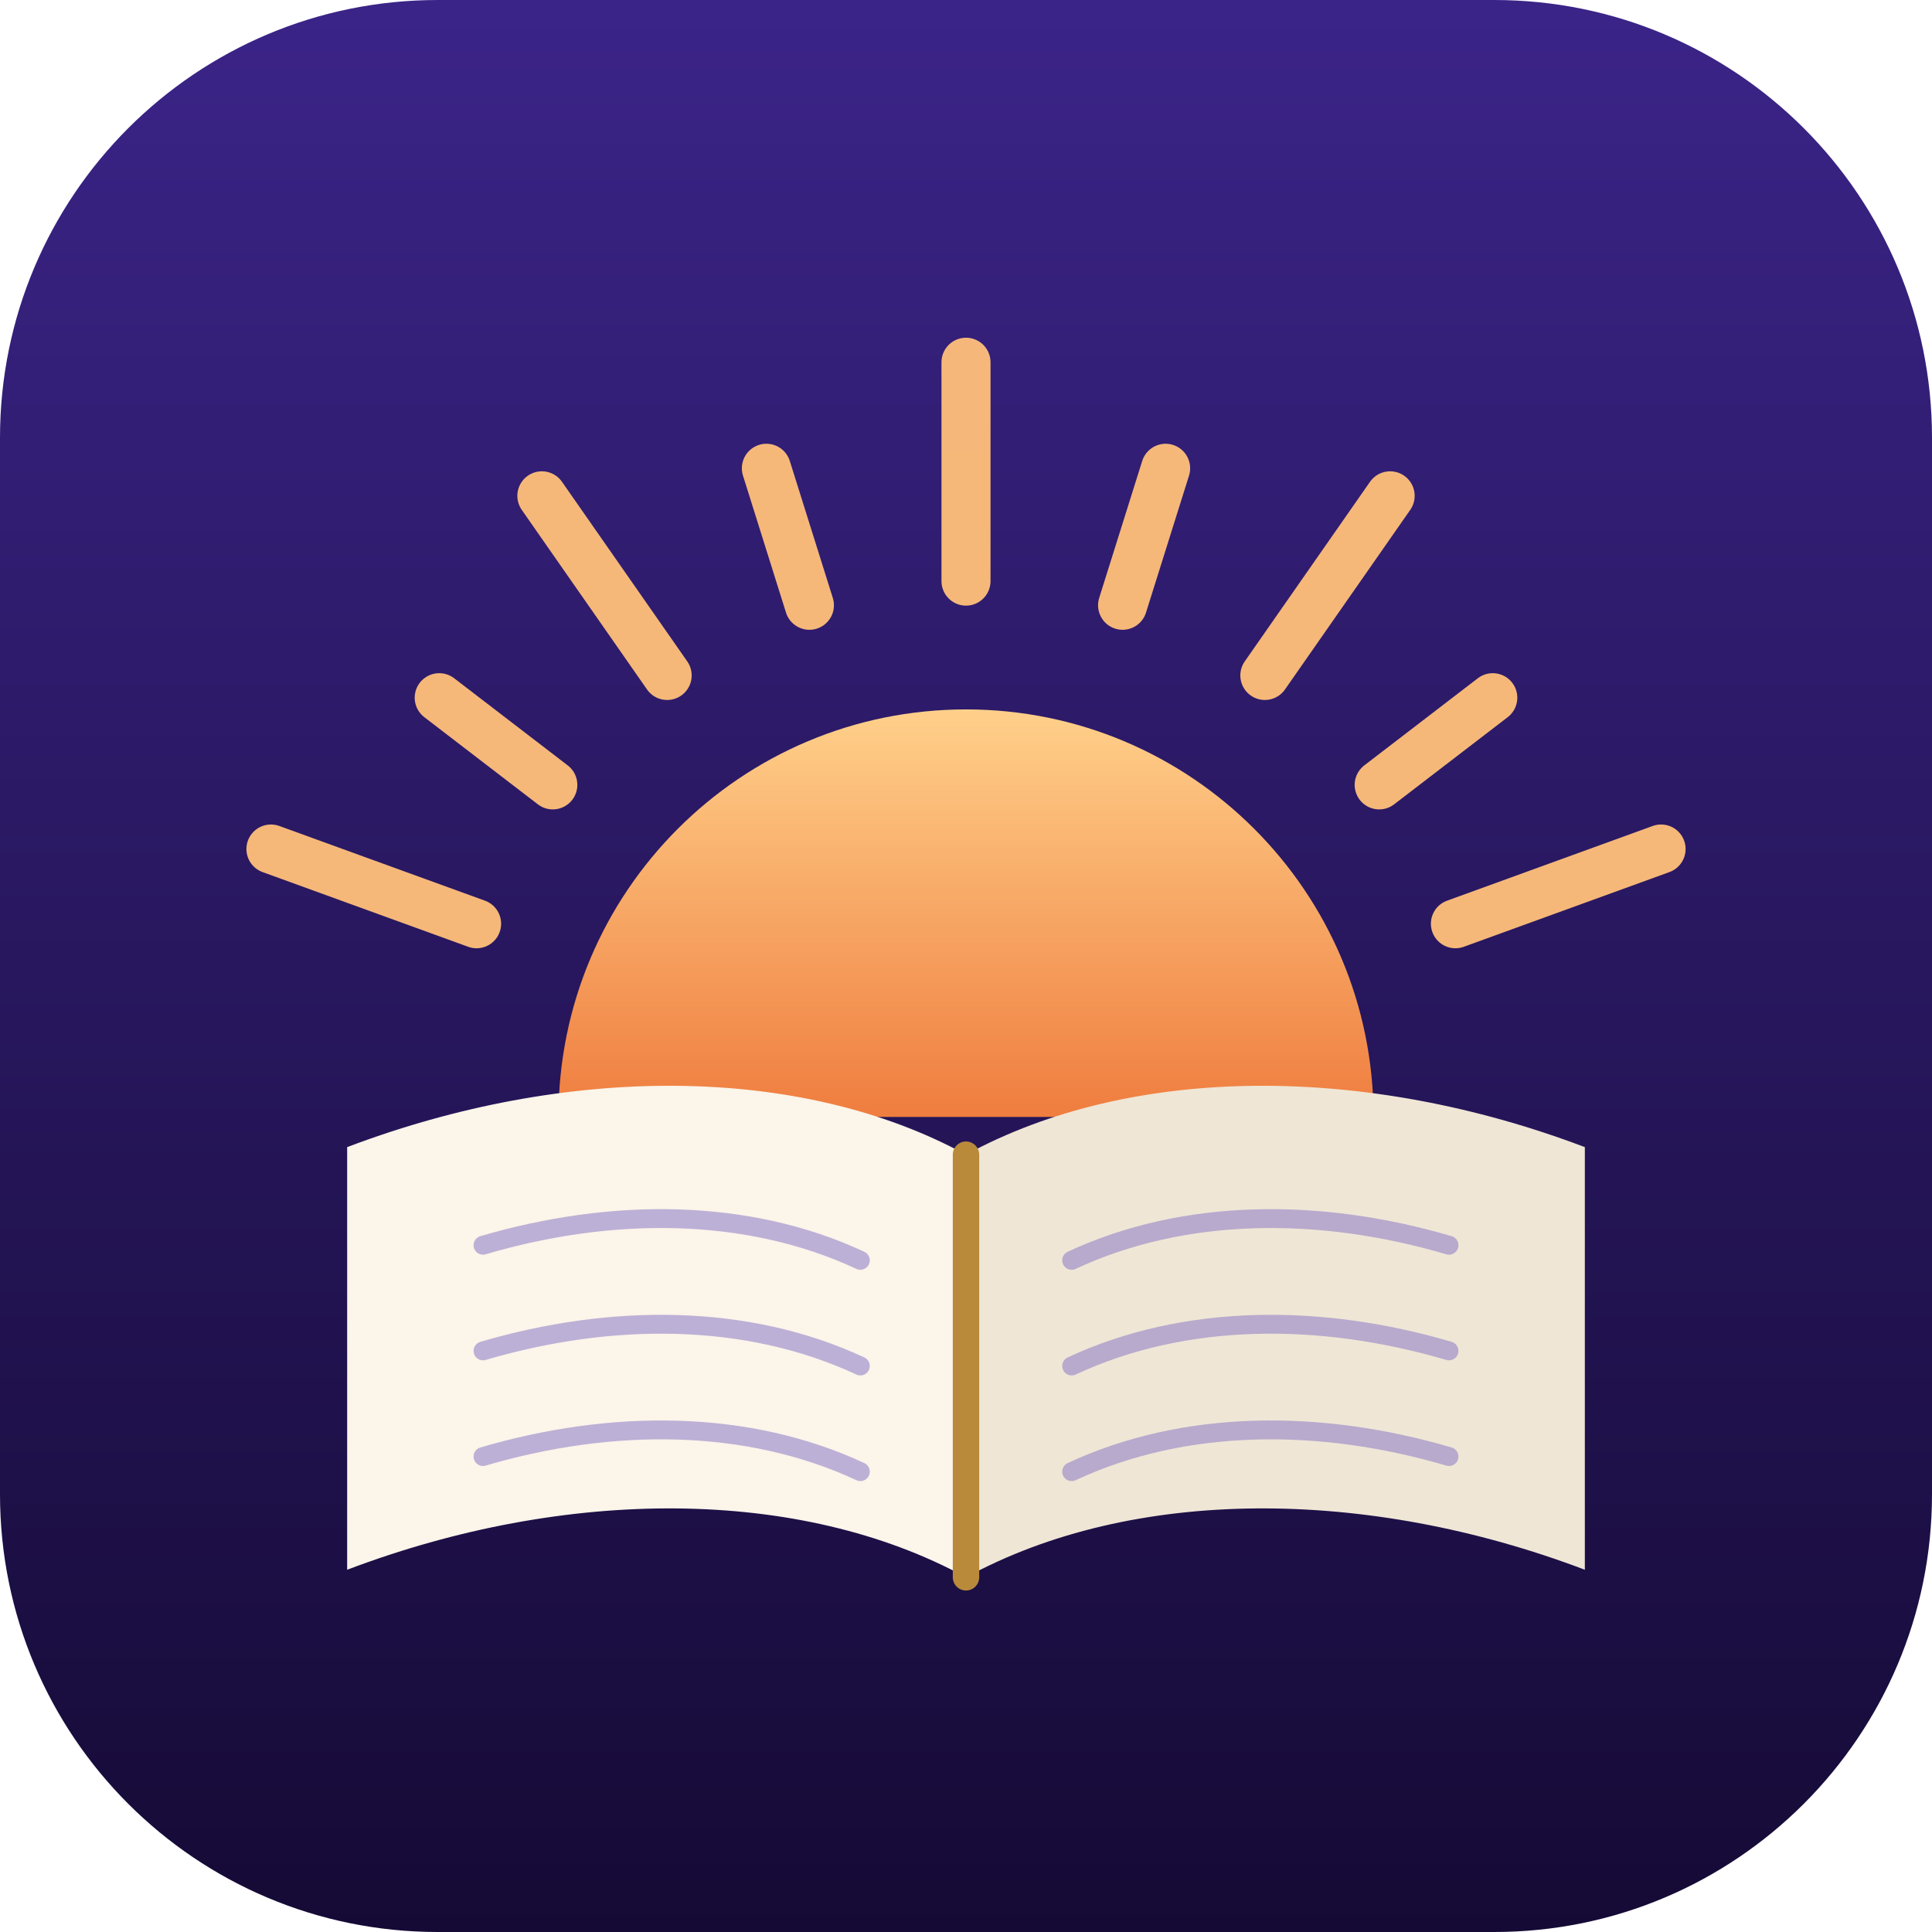
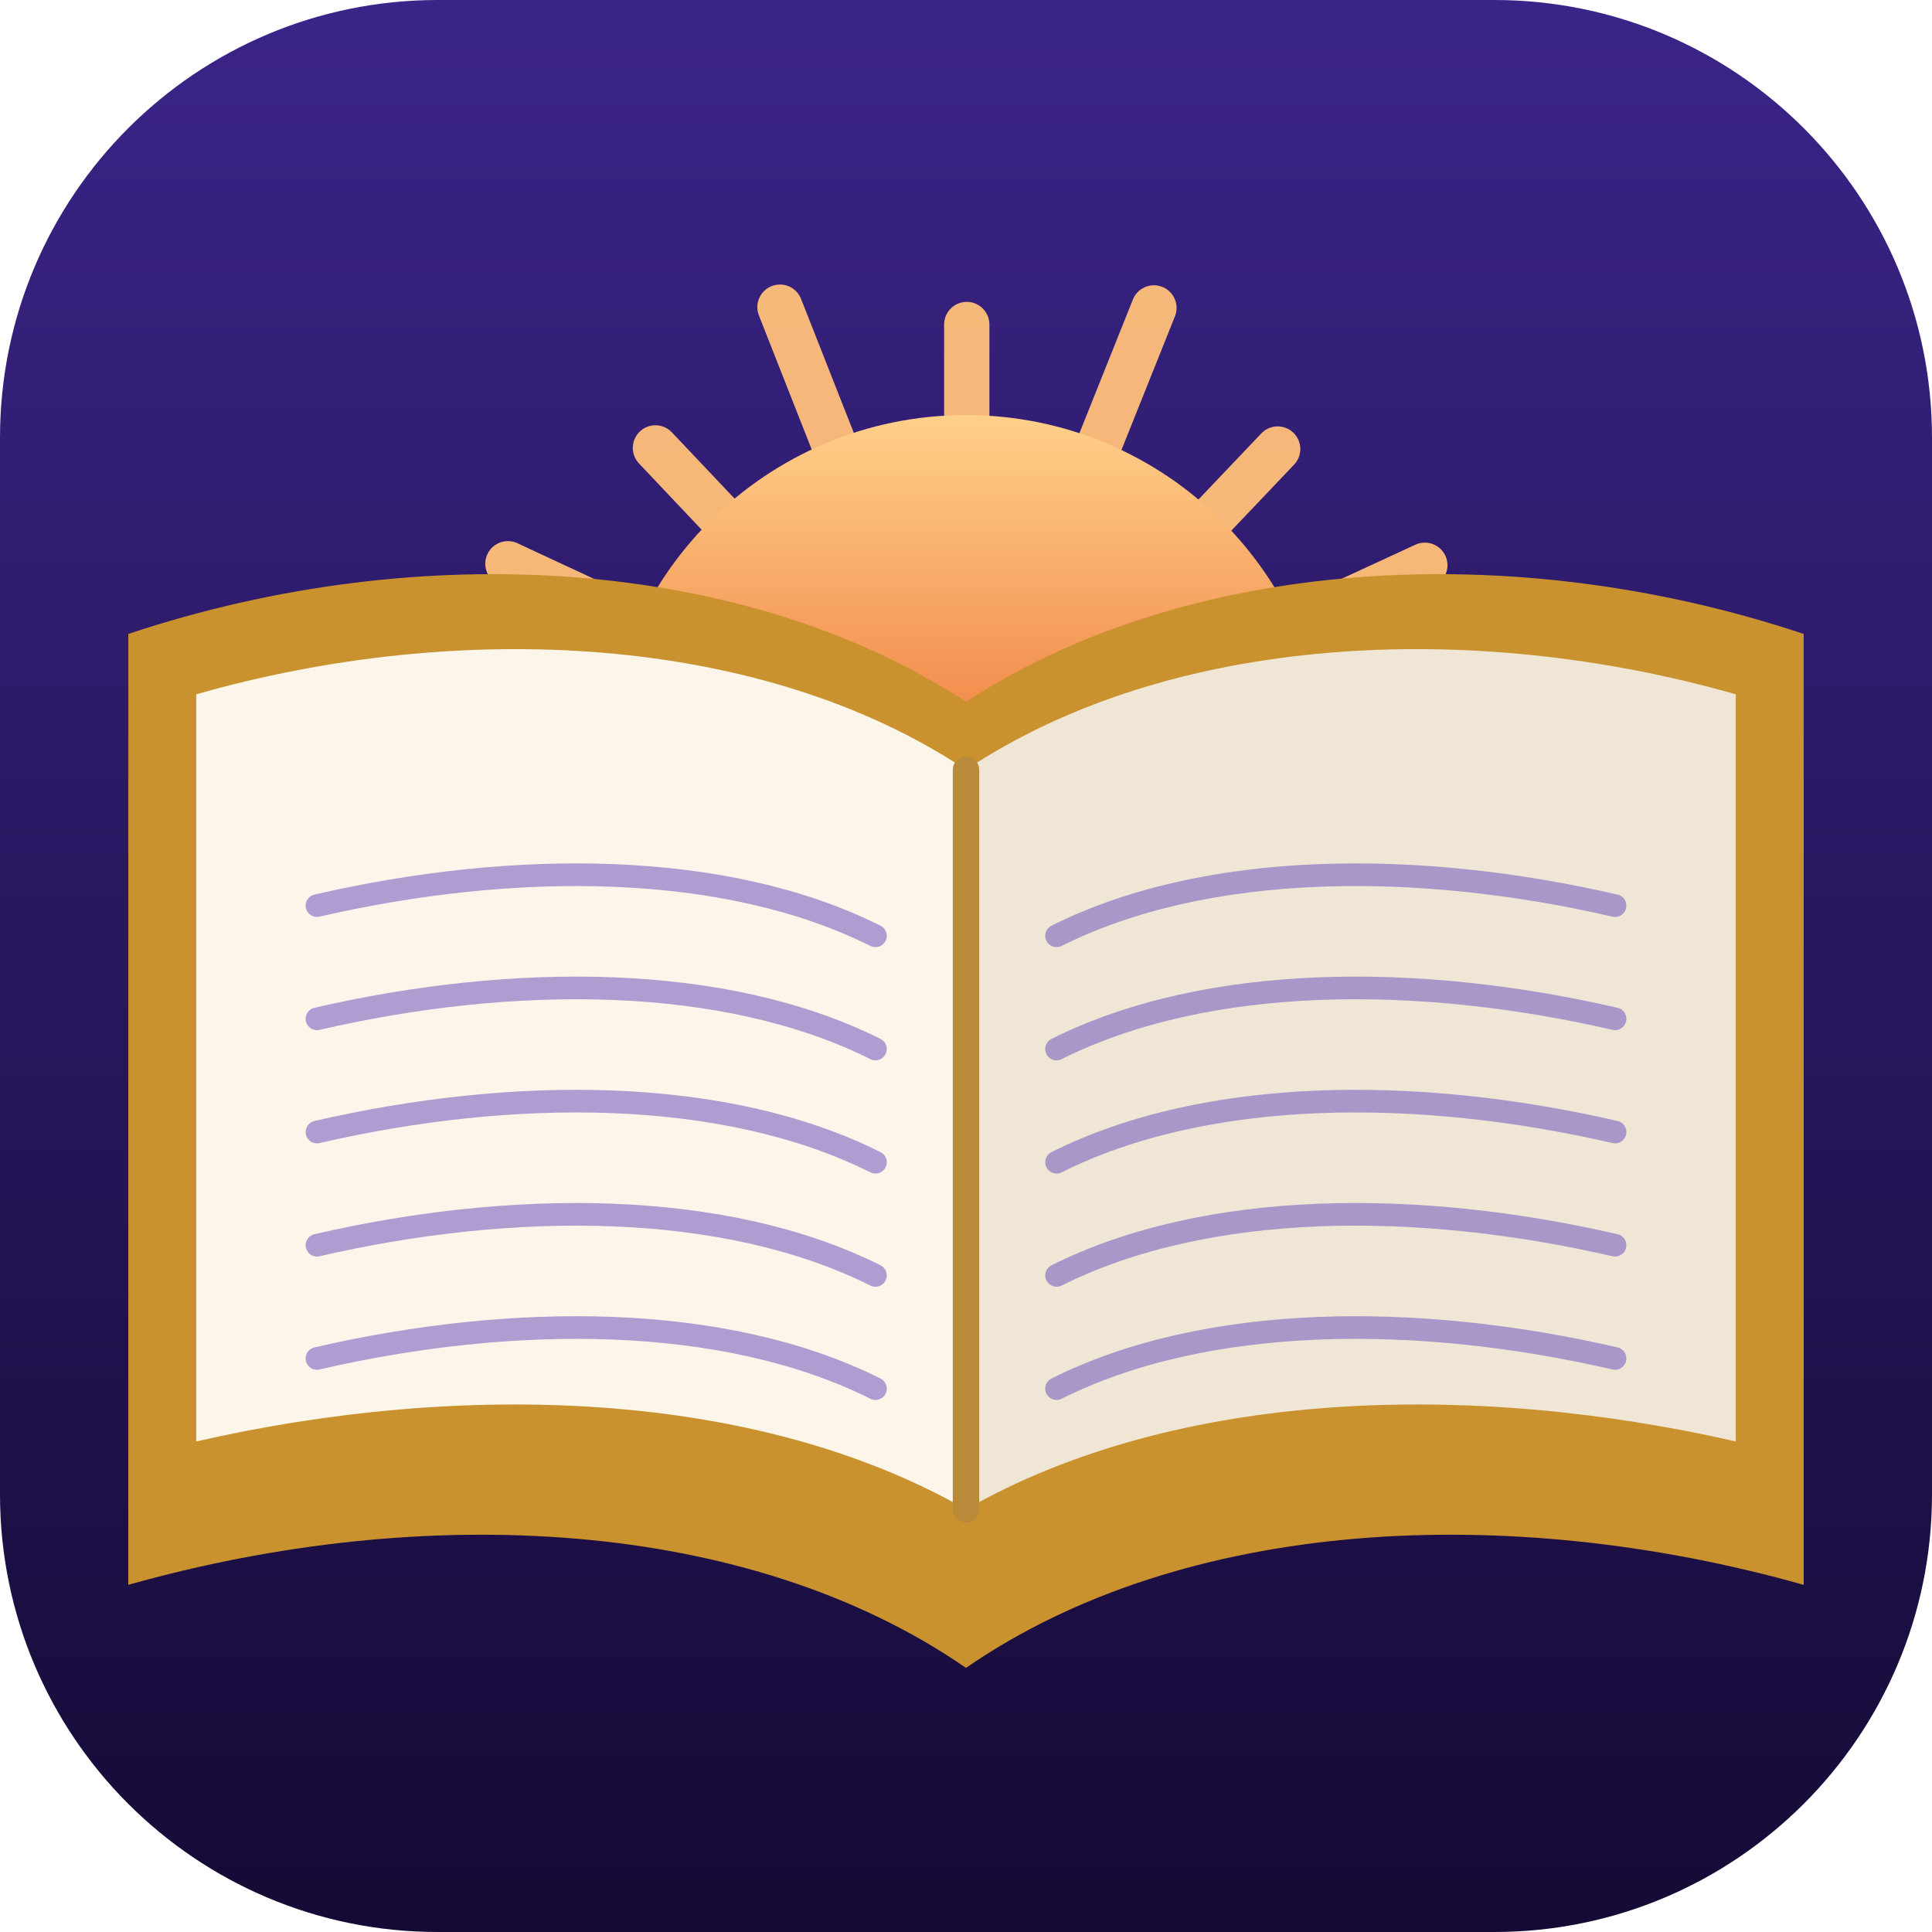
<svg xmlns="http://www.w3.org/2000/svg" viewBox="0 0 512 512" width="512" height="512">
  <defs>
    <linearGradient id="bg" x1="0" y1="0" x2="0" y2="1">
      <stop offset="0" stop-color="#3b2488" />
      <stop offset="1" stop-color="#150a35" />
    </linearGradient>
    <linearGradient id="sun" x1="0" y1="0" x2="0" y2="1">
      <stop offset="0" stop-color="#ffd08a" />
      <stop offset="1" stop-color="#ef7d3f" />
    </linearGradient>
  </defs>
  <rect width="512" height="512" rx="116" fill="url(#bg)" />
-   <g stroke="#ffc07a" stroke-width="13" stroke-linecap="round" opacity=".95">
-     <line x1="126.3" y1="244.8" x2="71.8" y2="225.0" />
-     <line x1="146.5" y1="208.0" x2="116.4" y2="184.9" />
-     <line x1="176.8" y1="179.0" x2="143.6" y2="131.4" />
-     <line x1="214.5" y1="160.4" x2="203.1" y2="124.1" />
-     <line x1="256.0" y1="154.0" x2="256.0" y2="96.0" />
-     <line x1="297.5" y1="160.4" x2="308.9" y2="124.1" />
-     <line x1="335.2" y1="179.0" x2="368.4" y2="131.4" />
-     <line x1="365.5" y1="208.0" x2="395.6" y2="184.9" />
-     <line x1="385.7" y1="244.8" x2="440.2" y2="225.0" />
+   <g stroke="#ffc07a" stroke-width="12" stroke-linecap="round" opacity=".95">
+     <line x1="172.6" y1="167.1" x2="134.6" y2="149.4" />
+     <line x1="192.9" y1="139.0" x2="173.7" y2="118.7" />
+     <line x1="222.1" y1="120.5" x2="206.7" y2="81.4" />
+     <line x1="256.2" y1="114.0" x2="256.2" y2="86.0" />
+     <line x1="290.2" y1="120.6" x2="305.8" y2="81.6" />
+     <line x1="319.3" y1="139.3" x2="338.6" y2="119.0" />
+     <line x1="339.5" y1="167.4" x2="377.6" y2="149.8" />
  </g>
-   <path d="M148 296a108 108 0 0 1 216 0z" fill="url(#sun)" />
-   <path d="M256 306C212 282 150 282 92 304v112c58-22 120-22 164 2z" fill="#fbf5ea" />
-   <path d="M256 306c44-24 106-24 164-2v112c-58-22-120-22-164 2z" fill="#efe6d6" />
-   <path d="M256 306v112" stroke="#b98a3a" stroke-width="7" stroke-linecap="round" />
-   <g fill="none" stroke="#8b78c4" stroke-width="5" stroke-linecap="round" opacity=".55">
-     <path d="M128 330c34-10 70-10 100 4M128 358c34-10 70-10 100 4M128 386c34-10 70-10 100 4" />
-     <path d="M284 334c30-14 66-14 100-4M284 362c30-14 66-14 100-4M284 390c30-14 66-14 100-4" />
+   <path d="M160 206a96 96 0 0 1 192 0z" fill="url(#sun)" />
+   <path d="M34 168c78-26 164-20 222 18c58-38 144-44 222-18v252c-78-22-164-18-222 22c-58-40-144-44-222-22z" fill="#c9922e" />
+   <path d="M52 184c70-20 150-16 204 20v196c-56-32-134-34-204-18z" fill="#fbf5ea" />
+   <path d="M460 184c-70-20-150-16-204 20v196c56-32 134-34 204-18z" fill="#efe6d6" />
+   <path d="M256 204v196" stroke="#b98a3a" stroke-width="7" stroke-linecap="round" />
+   <g fill="none" stroke="#7a62c0" stroke-width="6" stroke-linecap="round" opacity=".6">
+     <path d="M84 240c52 -12 108 -12 148 8" />
+     <path d="M280 248c40 -20 96 -20 148 -8" />
+     <path d="M84 270c52 -12 108 -12 148 8" />
+     <path d="M280 278c40 -20 96 -20 148 -8" />
+     <path d="M84 300c52 -12 108 -12 148 8" />
+     <path d="M280 308c40 -20 96 -20 148 -8" />
+     <path d="M84 330c52 -12 108 -12 148 8" />
+     <path d="M280 338c40 -20 96 -20 148 -8" />
+     <path d="M84 360c52 -12 108 -12 148 8" />
+     <path d="M280 368c40 -20 96 -20 148 -8" />
  </g>
</svg>
